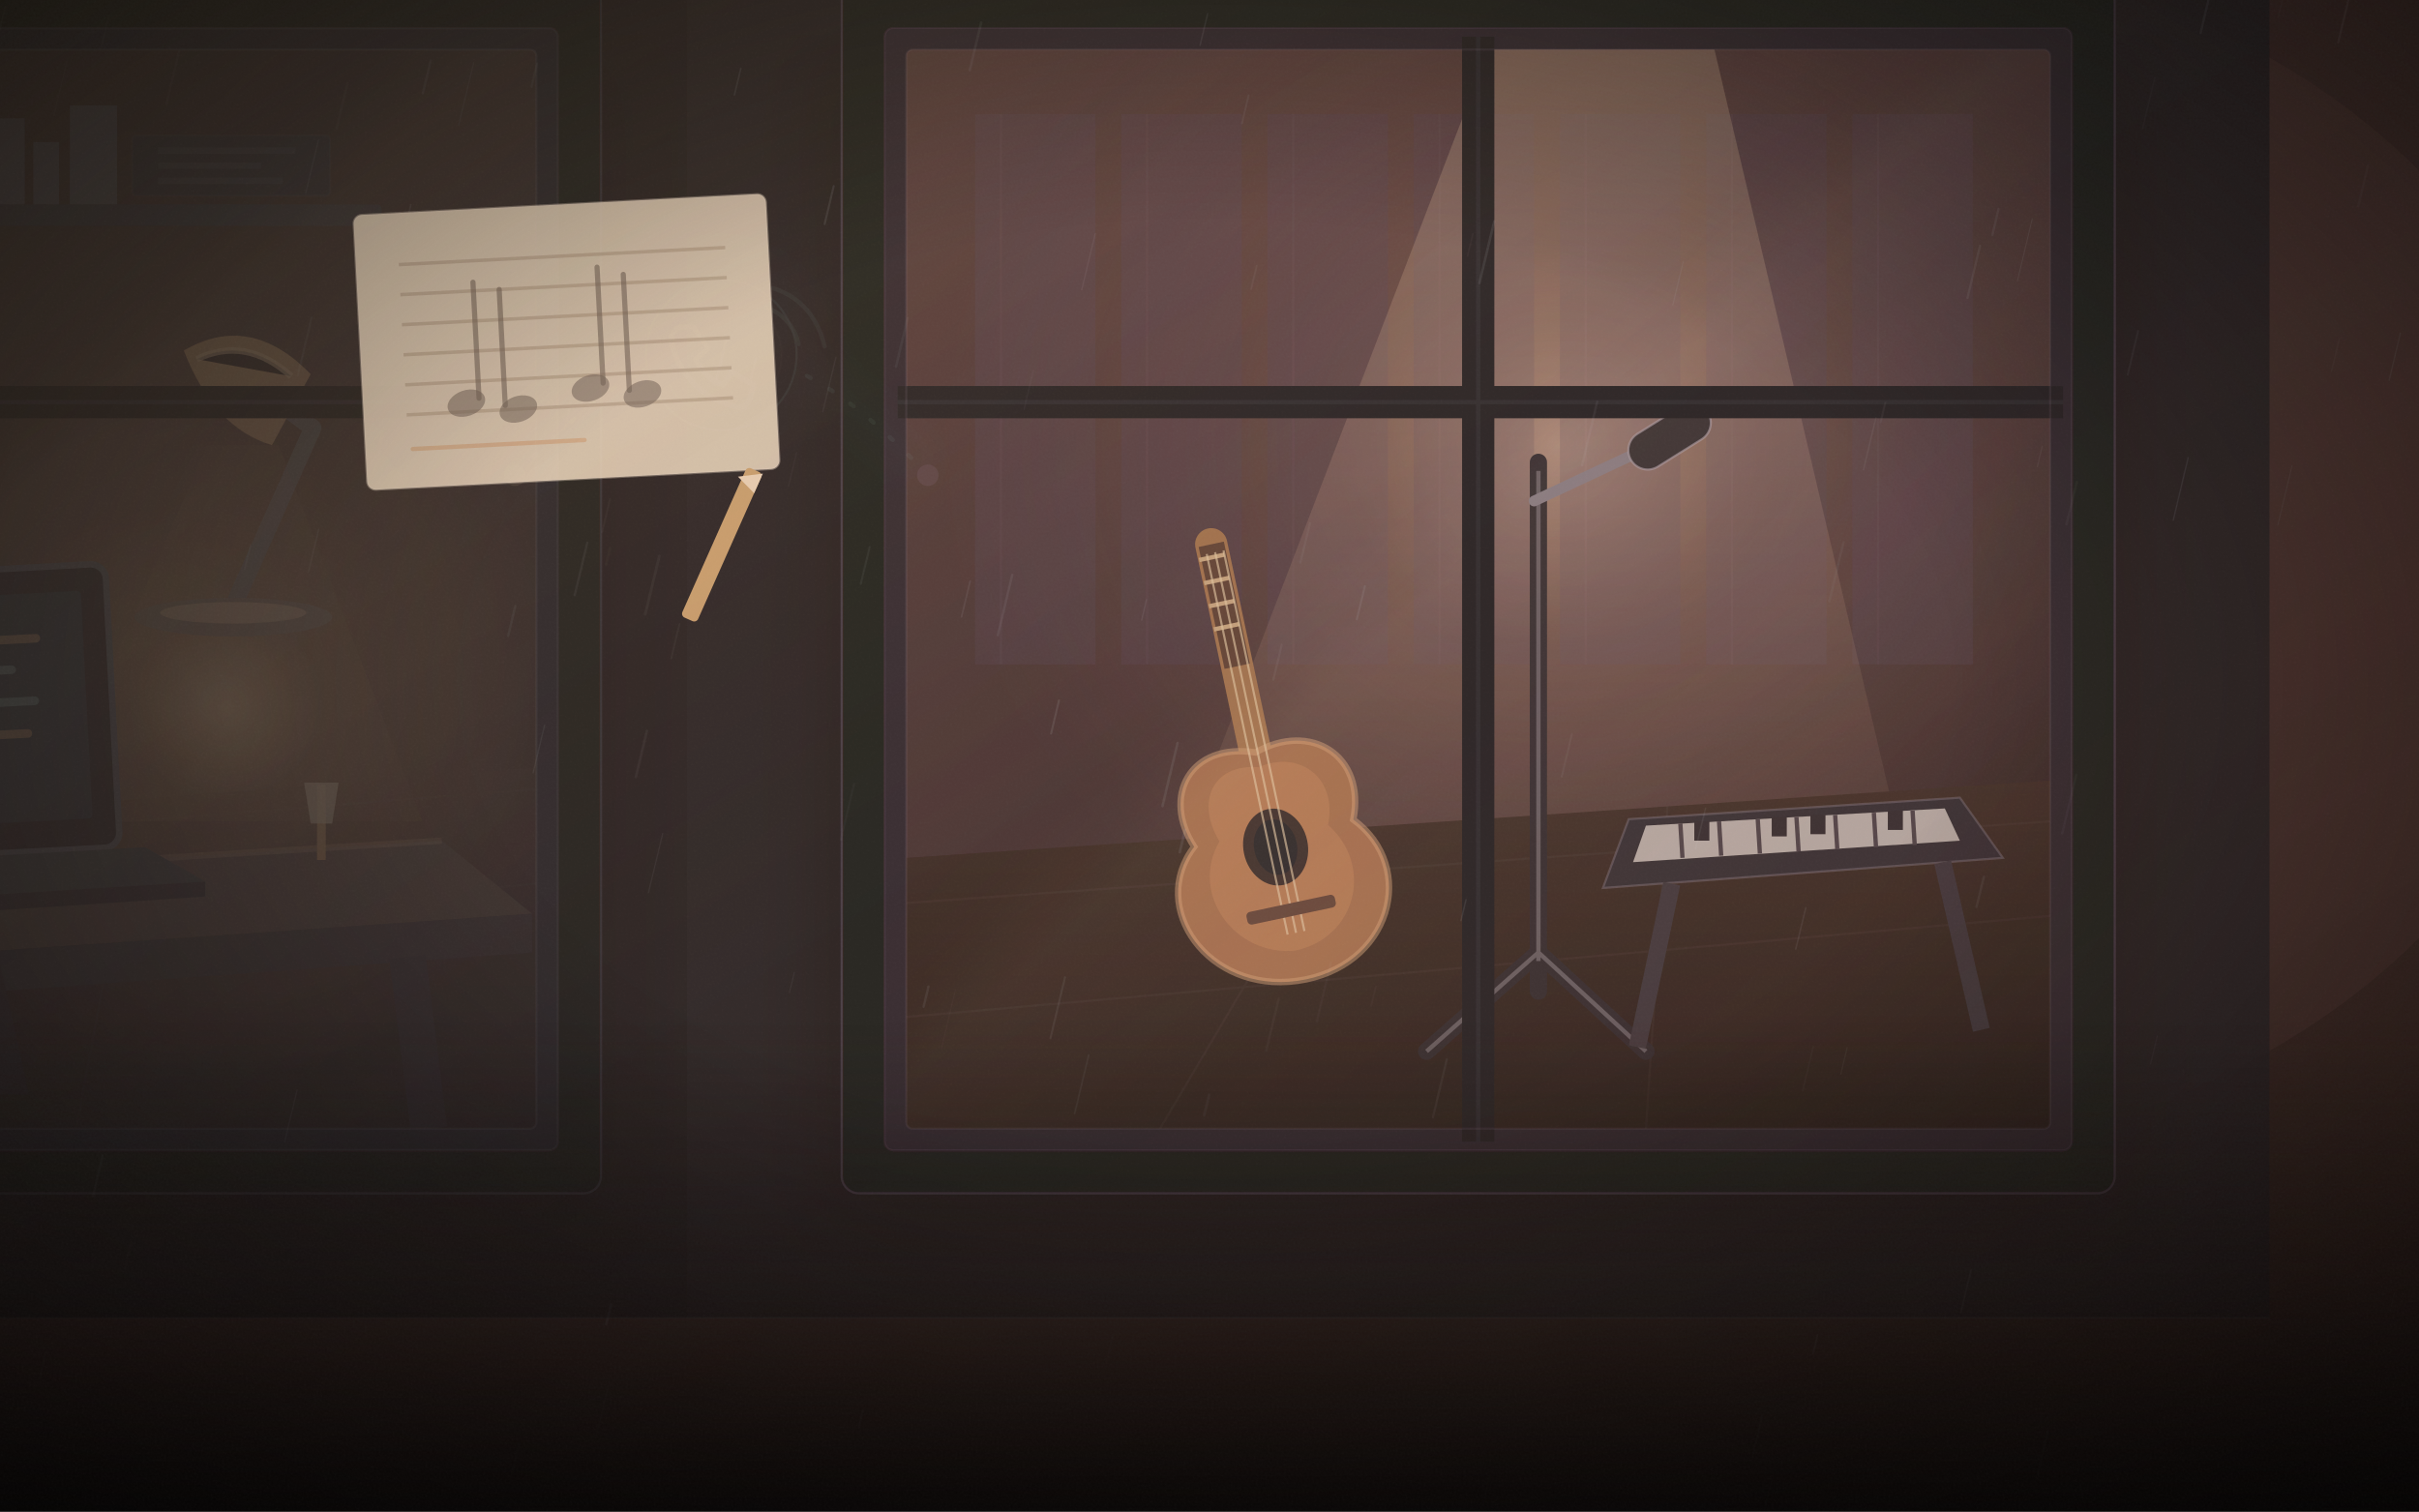
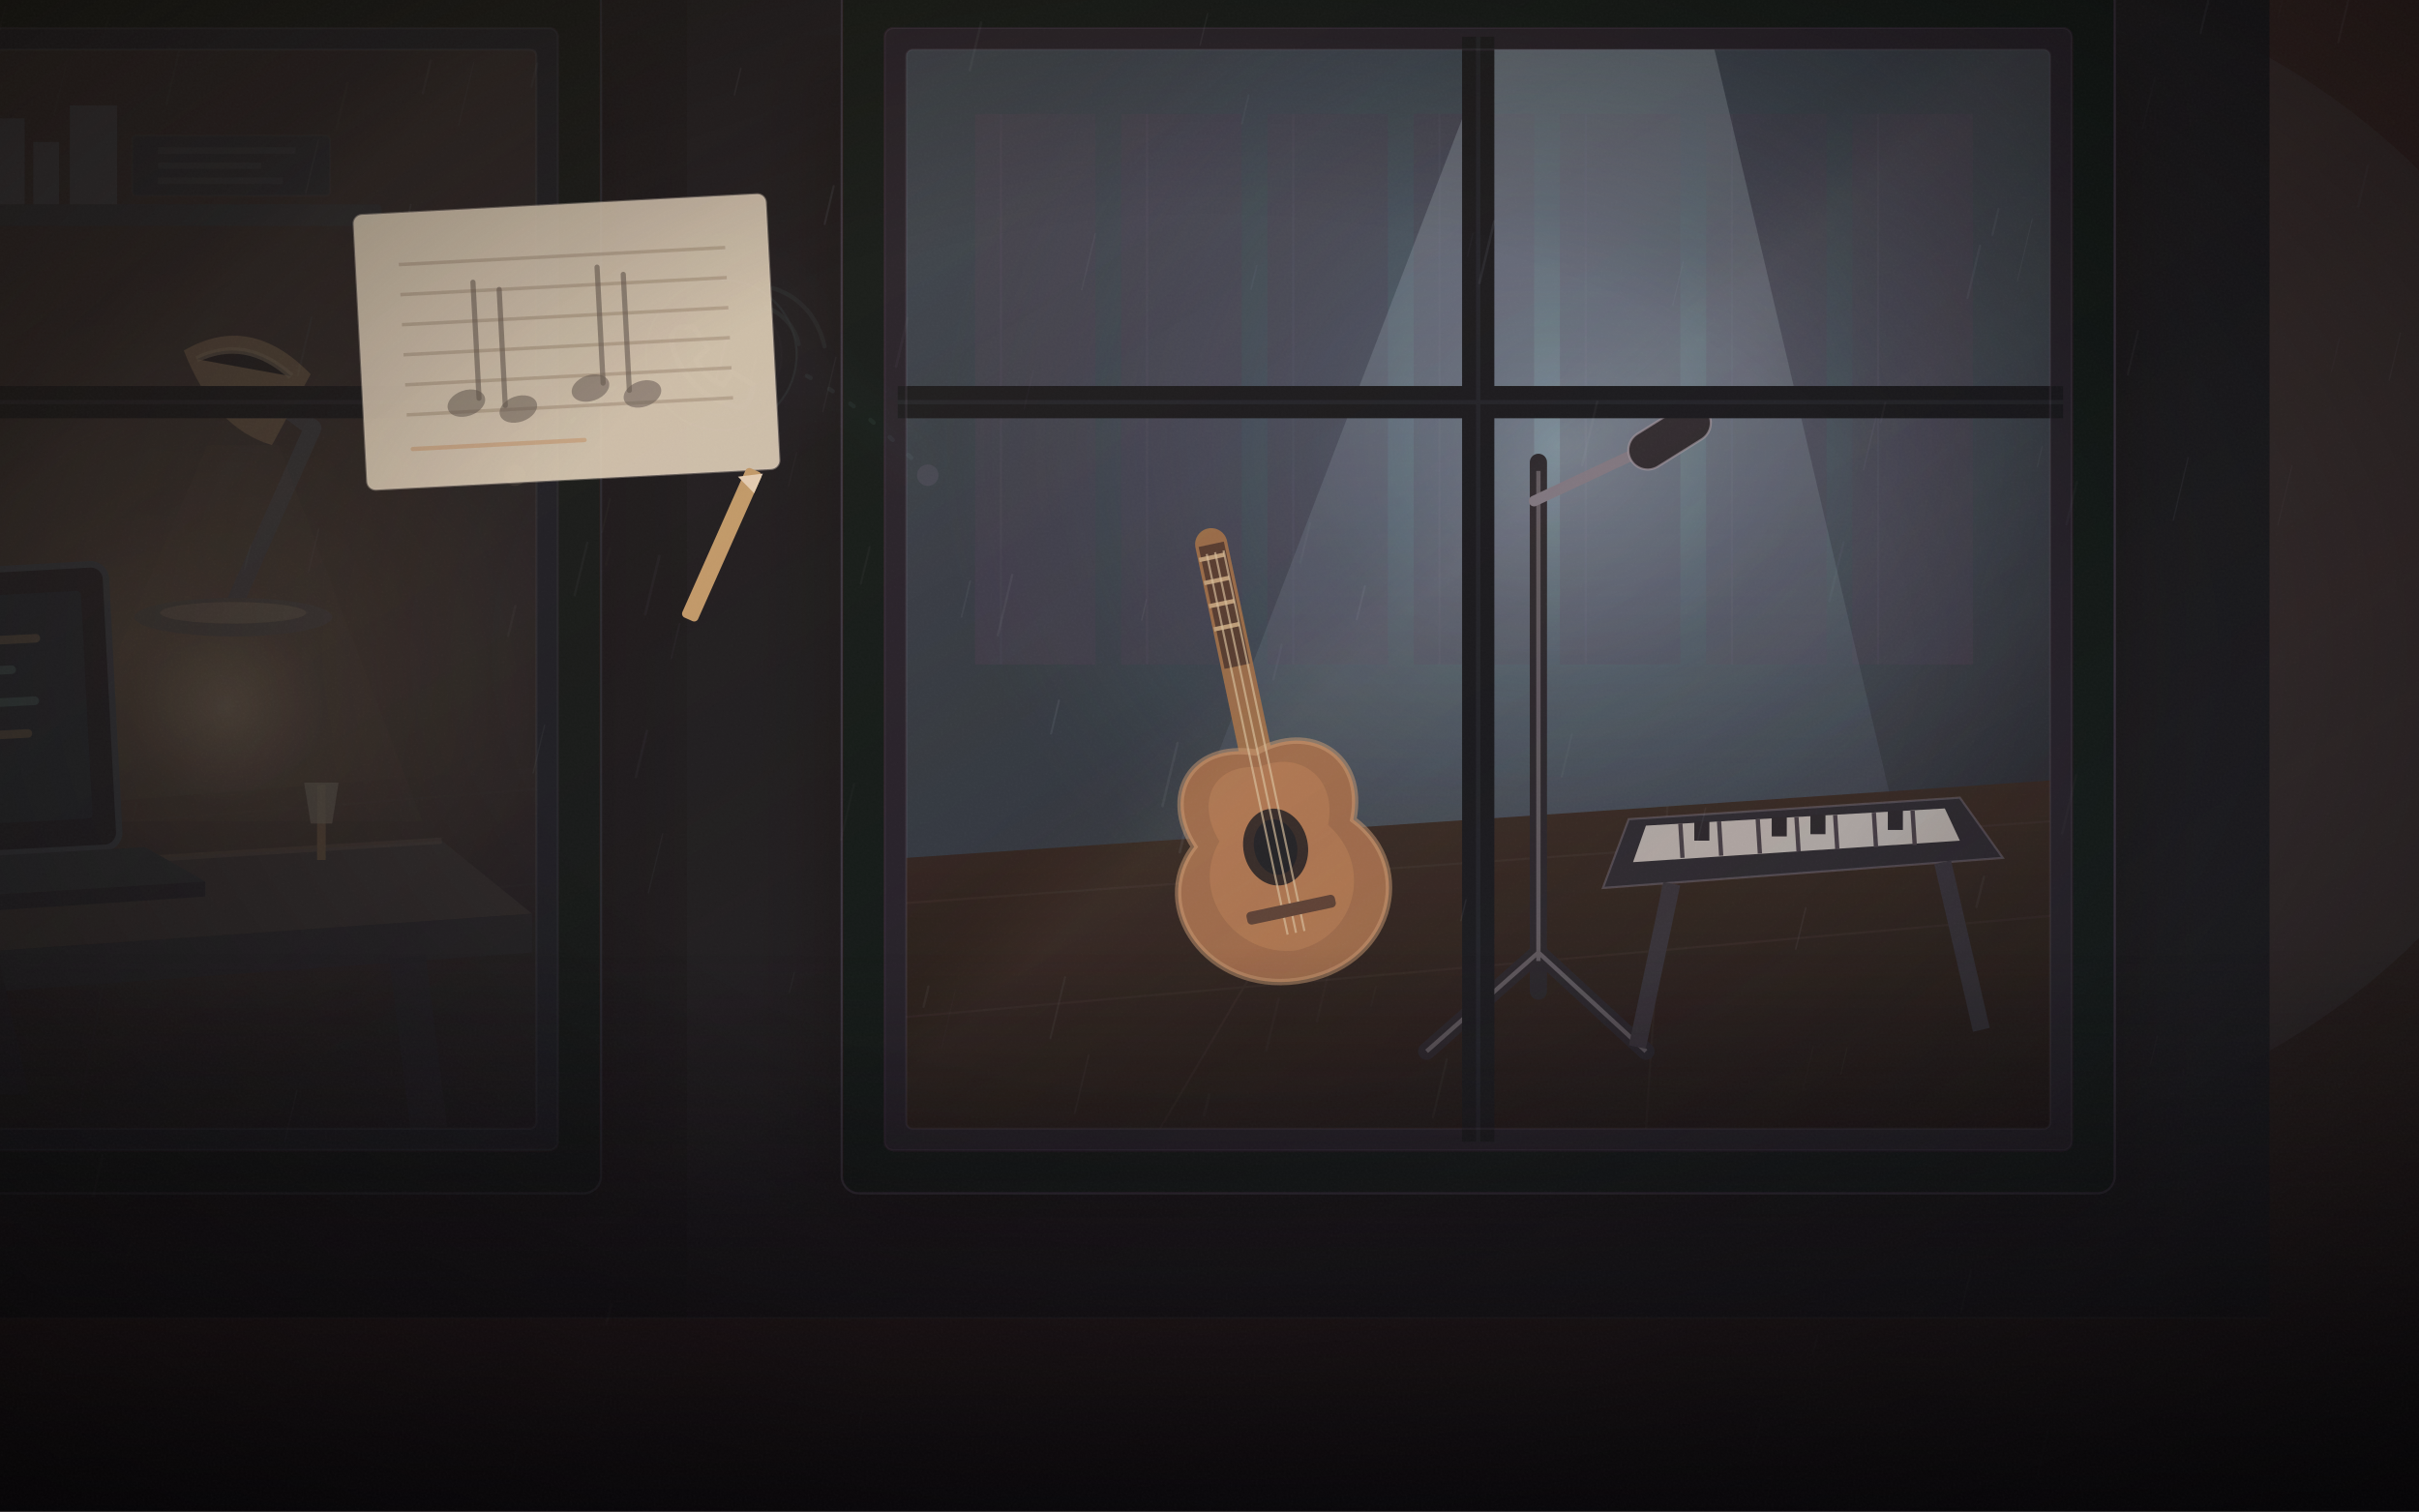
<svg xmlns="http://www.w3.org/2000/svg" viewBox="0 0 1440 900" preserveAspectRatio="xMidYMid slice" role="img" aria-labelledby="title desc">
  <style>
  .rain-drift { animation: rain-drift 11s ease-in-out infinite; }
  .mote { animation-name: mote-rise; animation-duration: 12s; animation-timing-function: ease-in-out; animation-iteration-count: infinite; opacity: 0; }
  .glow-drift { animation: glow-drift 14s ease-in-out infinite; }
  .sway { animation: sway 11s ease-in-out infinite; transform-box: fill-box; transform-origin: 50% 50%; }
  .drift { animation: drift 15s ease-in-out infinite; transform-box: fill-box; transform-origin: 50% 50%; }
  .spin { animation: spin 34s linear infinite; transform-box: fill-box; transform-origin: 50% 100%; }
  .pulse { animation: pulse 2.4s ease-in-out infinite; transform-box: fill-box; transform-origin: 50% 100%; }
  .ring { animation: ring 6.4s ease-out infinite; transform-box: fill-box; transform-origin: 50% 50%; }
  .rise { animation: rise 7s ease-in-out infinite; }
  .flow { animation: flow 7s linear infinite; }
  .blink { animation: blink 1.3s steps(2, start) infinite; }
  .signal-flow { animation: signal-flow 6s linear infinite; }
  @keyframes rain-drift { 0%, 100% { transform: translate(0px, 0px); } 50% { transform: translate(-14px, 24px); } }
  @keyframes mote-rise { 0% { opacity: 0; transform: translate(0px, 0px); } 16% { opacity: .5; } 62% { opacity: .26; } 100% { opacity: 0; transform: translate(-10px, -54px); } }
  @keyframes glow-drift { 0%, 100% { transform: translate(0px, 0px); } 50% { transform: translate(7px, -6px); } }
  @keyframes sway { 0%, 100% { transform: rotate(-1.4deg) translateY(0px); } 50% { transform: rotate(1.4deg) translateY(-4px); } }
  @keyframes drift { 0%, 100% { transform: translate(0px, 0px); } 50% { transform: translate(6px, -8px); } }
  @keyframes spin { to { transform: rotate(360deg); } }
  @keyframes pulse { 0%, 100% { transform: scaleY(.32); } 50% { transform: scaleY(1); } }
-   @keyframes ring { 0% { transform: scale(.5); opacity: .55; } 68% { opacity: .14; } 100% { transform: scale(2.4); opacity: 0; } }
+   @keyframes ring { 0% { transform: scale(.5); opacity: .4; } 68% { opacity: .1; } 100% { transform: scale(2.4); opacity: 0; } }
  @keyframes rise { 0% { opacity: 0; transform: translateY(6px); } 35% { opacity: .55; } 100% { opacity: 0; transform: translateY(-16px); } }
  @keyframes flow { to { stroke-dashoffset: -120; } }
  @keyframes blink { 0%, 49% { opacity: 1; } 50%, 100% { opacity: 0; } }
  @keyframes signal-flow { to { stroke-dashoffset: -96; } }
  @media (prefers-reduced-motion: reduce) { .anim { animation: none !important; } }
</style>
  <defs>
    <linearGradient id="night" x1="0" y1="0" x2="1" y2="1">
      <stop stop-color="#120d0c" />
      <stop offset=".46" stop-color="#2b1c1c" />
      <stop offset="1" stop-color="#160f0e" />
    </linearGradient>
    <linearGradient id="dawn" x1="0" y1="0" x2="0" y2="1">
      <stop stop-color="#e2a276" stop-opacity=".36" />
      <stop offset=".48" stop-color="#8b5e5e" stop-opacity=".15" />
      <stop offset="1" stop-color="#17110f" stop-opacity="0" />
    </linearGradient>
    <linearGradient id="warmWash" x1="0" y1="0" x2="1" y2="1">
-       <stop stop-color="#efb77d" stop-opacity=".2" />
-       <stop offset=".5" stop-color="#dca18c" stop-opacity=".13" />
-       <stop offset="1" stop-color="#c98370" stop-opacity=".18" />
+       <stop stop-color="#dca066" stop-opacity=".11" />
+       <stop offset=".55" stop-color="#887480" stop-opacity=".045" />
+       <stop offset="1" stop-color="#7495af" stop-opacity=".12" />
    </linearGradient>
    <linearGradient id="leftRoom" x1="0" y1="0" x2=".85" y2="1">
      <stop stop-color="#3b2c24" />
      <stop offset=".55" stop-color="#2a211d" />
      <stop offset="1" stop-color="#15100e" />
    </linearGradient>
    <linearGradient id="rightRoom" x1=".2" y1="0" x2=".8" y2="1">
-       <stop stop-color="#3b292c" />
-       <stop offset=".58" stop-color="#2b2025" />
-       <stop offset="1" stop-color="#171114" />
+       <stop stop-color="#273847" />
+       <stop offset=".58" stop-color="#222d38" />
+       <stop offset="1" stop-color="#151821" />
    </linearGradient>
    <linearGradient id="floor" x1="0" y1="0" x2="0" y2="1">
      <stop stop-color="#261c18" />
      <stop offset="1" stop-color="#0e0b0a" />
    </linearGradient>
    <linearGradient id="glass" x1="0" y1="0" x2="1" y2="1">
      <stop stop-color="#d5b497" stop-opacity=".13" />
      <stop offset=".42" stop-color="#62483f" stop-opacity=".05" />
      <stop offset=".48" stop-color="#f4d7b6" stop-opacity=".13" />
      <stop offset="1" stop-color="#211512" stop-opacity=".03" />
    </linearGradient>
    <linearGradient id="spotlight" x1="0" y1="0" x2="0" y2="1">
      <stop stop-color="#ffe0b6" stop-opacity=".27" />
      <stop offset="1" stop-color="#d9a18b" stop-opacity="0" />
    </linearGradient>
+     <linearGradient id="musicSpot" x1="0" y1="0" x2="0" y2="1">
+       <stop stop-color="#c1d7e2" stop-opacity=".3" />
+       <stop offset="1" stop-color="#7697b9" stop-opacity="0" />
+     </linearGradient>
    <linearGradient id="bottomShade" x1="0" y1="0" x2="0" y2="1">
-       <stop stop-color="#100b09" stop-opacity="0" />
-       <stop offset=".56" stop-color="#100b09" stop-opacity=".46" />
-       <stop offset="1" stop-color="#0b0807" stop-opacity=".94" />
+       <stop stop-color="#100b10" stop-opacity="0" />
+       <stop offset=".48" stop-color="#100b10" stop-opacity=".47" />
+       <stop offset="1" stop-color="#0a080d" stop-opacity=".91" />
    </linearGradient>
    <radialGradient id="lampGlow">
      <stop stop-color="#ffe0a8" stop-opacity=".78" />
      <stop offset=".26" stop-color="#f4bd78" stop-opacity=".3" />
      <stop offset="1" stop-color="#e6a053" stop-opacity="0" />
    </radialGradient>
    <radialGradient id="stageGlow">
      <stop stop-color="#ffd8bd" stop-opacity=".48" />
      <stop offset=".35" stop-color="#dda088" stop-opacity=".18" />
      <stop offset="1" stop-color="#aa6e63" stop-opacity="0" />
    </radialGradient>
-     <radialGradient id="vignette" cx=".5" cy=".45" r=".72">
-       <stop offset=".42" stop-color="#000" stop-opacity="0" />
-       <stop offset="1" stop-color="#000" stop-opacity=".66" />
+     <radialGradient id="musicGlow">
+       <stop stop-color="#abd5e9" stop-opacity=".53" />
+       <stop offset=".4" stop-color="#7da7c5" stop-opacity=".24" />
+       <stop offset="1" stop-color="#617c9d" stop-opacity="0" />
+     </radialGradient>
+     <radialGradient id="careerFocus">
+       <stop stop-color="#d5e3df" stop-opacity=".27" />
+       <stop offset=".44" stop-color="#a2c3cb" stop-opacity=".095" />
+       <stop offset="1" stop-color="#8aa4b8" stop-opacity="0" />
+     </radialGradient>
+     <radialGradient id="vignette" cx=".5" cy=".43" r=".73">
+       <stop offset=".39" stop-color="#000" stop-opacity="0" />
+       <stop offset="1" stop-color="#000" stop-opacity=".63" />
    </radialGradient>
    <filter id="blur8" x="-50%" y="-50%" width="200%" height="200%">
      <feGaussianBlur stdDeviation="8" />
    </filter>
    <filter id="blur24" x="-50%" y="-50%" width="200%" height="200%">
      <feGaussianBlur stdDeviation="24" />
    </filter>
    <filter id="shadow" x="-30%" y="-30%" width="160%" height="160%">
      <feDropShadow dx="0" dy="16" stdDeviation="22" flood-color="#000" flood-opacity=".55" />
    </filter>
    <filter id="grain">
      <feTurbulence type="fractalNoise" baseFrequency=".72" numOctaves="3" seed="27" stitchTiles="stitch" />
      <feColorMatrix type="saturate" values="0" />
      <feComponentTransfer>
        <feFuncA type="table" tableValues="0 .075" />
      </feComponentTransfer>
    </filter>
    <clipPath id="leftClip">
      <rect x="102" y="164" width="532" height="502" rx="3" />
    </clipPath>
    <clipPath id="rightClip">
      <rect x="806" y="164" width="532" height="502" rx="3" />
    </clipPath>
  </defs>
  <rect width="1440" height="900" fill="url(#night)" />
-   <ellipse cx="360" cy="340" rx="460" ry="370" fill="#b47b58" opacity=".09" />
-   <ellipse cx="1100" cy="330" rx="440" ry="360" fill="#a86c6c" opacity=".1" />
+   <ellipse cx="360" cy="340" rx="460" ry="370" fill="#b47b58" opacity=".12" />
+   <ellipse cx="1100" cy="330" rx="440" ry="360" fill="#688eac" opacity=".1" />
  <g transform="translate(0 -60) translate(-492.2 -120.4) scale(1.28)">
    <path d="M0 112H1440V754H0Z" fill="#080d15" opacity=".9" />
    <path d="M0 112H1440M0 754H1440" stroke="#6d8296" stroke-opacity=".14" />
    <g filter="url(#shadow)">
      <rect x="72" y="134" width="592" height="562" rx="8" fill="#05090f" stroke="#344250" stroke-opacity=".55" />
      <rect x="92" y="154" width="552" height="522" rx="4" fill="#111923" stroke="#637484" stroke-opacity=".18" />
      <rect x="776" y="134" width="592" height="562" rx="8" fill="#05090f" stroke="#454057" stroke-opacity=".58" />
      <rect x="796" y="154" width="552" height="522" rx="4" fill="#171522" stroke="#756887" stroke-opacity=".18" />
    </g>
    <g opacity="0.4">
      <g clip-path="url(#leftClip)">
        <rect x="102" y="164" width="532" height="502" fill="url(#leftRoom)" />
-         <ellipse cx="444" cy="440" rx="250" ry="240" fill="url(#lampGlow)" opacity=".26" />
+         <ellipse cx="444" cy="440" rx="250" ry="240" fill="url(#lampGlow)" opacity=".38" />
        <path d="M102 540L634 498V666H102Z" fill="url(#floor)" />
        <path d="M102 550L634 508M102 603L634 552M210 666L328 520M420 666L448 514" stroke="#80909a" stroke-opacity=".06" />
        <rect x="126" y="192" width="188" height="266" rx="3" fill="#080e16" stroke="#4b5d6b" stroke-opacity=".5" />
        <rect x="132" y="198" width="176" height="254" fill="#0d1a28" />
        <ellipse cx="202" cy="258" rx="142" ry="124" fill="#345574" opacity=".14" />
        <path d="M120 410V332H151V366H178V294H211V350H242V270H270V324H310V462H120Z" fill="#080f19" />
        <path d="M151 350H158V360H151ZM188 318H195V329H188ZM249 294H256V305H249ZM277 346H284V357H277ZM188 374H195V385H188ZM249 338H256V349H249Z" fill="#d5b878" opacity=".48" />
        <rect x="132" y="198" width="176" height="254" fill="url(#glass)" />
        <path d="M220 198V452M132 326H308" stroke="#334652" stroke-width="8" />
        <path d="M220 198V452M132 326H308" stroke="#8295a1" stroke-opacity=".12" stroke-width="2" />
        <rect x="344" y="236" width="218" height="10" rx="2" fill="#29343e" />
        <path d="M360 202H374V236H360ZM378 196H396V236H378ZM400 207H412V236H400ZM417 190H439V236H417Z" fill="#58606a" />
        <rect x="446" y="204" width="92" height="28" rx="2" fill="#1a252f" stroke="#83919a" stroke-opacity=".15" />
        <path d="M458 211H522M458 218H506M458 225H516" stroke="#8b9ba3" stroke-opacity=".22" stroke-width="3" />
        <g class="anim glow-drift">
          <ellipse cx="490" cy="470" rx="176" ry="172" fill="url(#lampGlow)" />
        </g>
        <path d="M493 423L530 340M530 340L500 318" stroke="#5b5e60" stroke-width="8" stroke-linecap="round" />
        <path d="M470 304Q501 286 529 315L511 348Q484 340 470 304Z" fill="#c59b63" />
        <path d="M476 308Q499 297 520 316" stroke="#ffe0a4" stroke-opacity=".65" stroke-width="3" />
        <ellipse cx="493" cy="428" rx="46" ry="9" fill="#6c6558" />
        <ellipse cx="493" cy="426" rx="34" ry="5" fill="#d3b785" opacity=".55" />
        <path d="M481 348L405 523H581L514 348Z" fill="#f2bd78" opacity=".065" />
        <path d="M138 560L590 532L632 566L110 602Z" fill="#463e35" />
        <path d="M110 602L632 566V584L110 622Z" fill="#24252a" />
        <path d="M154 614L150 666M574 586L584 666" stroke="#1a1d23" stroke-width="17" />
        <path d="M138 560L590 532" stroke="#b49670" stroke-opacity=".35" stroke-width="3" />
        <rect x="247" y="408" width="190" height="132" rx="7" fill="#080d12" stroke="#4c5b64" stroke-width="3" transform="rotate(-3 342 474)" />
        <rect x="259" y="420" width="166" height="106" rx="2" fill="#102633" transform="rotate(-3 342 474)" />
        <g transform="rotate(-3 342 474)" stroke-linecap="round">
          <path d="M276 441H323M334 441H368M276 455H305M315 455H391M290 470H351M362 470H401M290 485H325M335 485H377M276 501H312M325 501H357" stroke="#75b6b6" stroke-opacity=".65" stroke-width="4" />
          <path d="M374 441H403M320 470H344M367 485H397" stroke="#d1aa72" stroke-opacity=".7" stroke-width="4" />
        </g>
        <path d="M222 548L452 535L480 551L206 568Z" fill="#293138" />
        <path d="M206 568L480 551V558L208 576Z" fill="#12181d" />
        <rect x="158" y="526" width="66" height="12" rx="2" fill="#5f5142" transform="rotate(-3 191 532)" />
        <rect x="164" y="511" width="58" height="13" rx="2" fill="#344b56" transform="rotate(-3 193 518)" />
        <path d="M534 506V541" stroke="#b28a55" stroke-width="4" />
        <path d="M526 505H542L539 524H529Z" fill="#d2c2a1" opacity=".75" />
        <path d="M322 582Q350 566 382 578L398 650H306Z" fill="#11171e" opacity=".88" />
      </g>
    </g>
    <g opacity="1.15">
      <g clip-path="url(#rightClip)">
        <rect x="806" y="164" width="532" height="502" fill="url(#rightRoom)" />
        <g class="anim glow-drift">
-           <ellipse cx="1110" cy="348" rx="290" ry="268" fill="url(#stageGlow)" />
+           <ellipse cx="1110" cy="348" rx="290" ry="268" fill="url(#musicGlow)" />
        </g>
        <g opacity=".32">
          <path d="M838 194H894V450H838ZM906 194H962V450H906ZM974 194H1030V450H974ZM1042 194H1098V450H1042ZM1110 194H1166V450H1110ZM1178 194H1234V450H1178ZM1246 194H1302V450H1246Z" fill="#40344f" />
          <path d="M850 194V450M918 194V450M986 194V450M1054 194V450M1122 194V450M1190 194V450M1258 194V450" stroke="#9a82aa" stroke-opacity=".18" />
        </g>
-         <path d="M1080 156H1180L1300 666H884Z" fill="url(#spotlight)" />
+         <path d="M1080 156H1180L1300 666H884Z" fill="url(#musicSpot)" />
        <ellipse cx="1115" cy="626" rx="218" ry="44" fill="#c5a0dc" opacity=".07" filter="url(#blur8)" />
        <path d="M806 540L1338 504V666H806Z" fill="url(#floor)" />
        <path d="M806 561L1338 523M806 614L1338 567M924 666L1008 524M1150 666L1160 516" stroke="#a392b1" stroke-opacity=".055" />
        <path d="M1100 356V602M1100 584L1048 630M1100 584L1150 630" stroke="#151720" stroke-width="8" stroke-linecap="round" />
        <path d="M1100 360V588M1100 584L1048 630M1100 584L1150 630" stroke="#85828d" stroke-opacity=".55" stroke-width="2" />
        <path d="M1098 374L1162 344" stroke="#777482" stroke-width="5" stroke-linecap="round" />
        <rect x="1152" y="323" width="18" height="42" rx="9" fill="#171922" stroke="#a29baa" stroke-opacity=".65" transform="rotate(58 1161 344)" />
        <g transform="translate(900 378) scale(1) rotate(-12 70 130)">
          <path d="M72 14V144" stroke="#9a6c45" stroke-width="15" stroke-linecap="round" />
          <path d="M66 14H78V72H66Z" fill="#4d3429" />
          <path d="M65 20H77M65 31H77M65 42H77M65 53H77" stroke="#c5a67e" stroke-width="2" />
          <path d="M72 113C43 102 25 124 35 150C8 173 27 218 69 221C113 224 135 181 110 153C122 125 100 104 72 113Z" fill="#9c6744" stroke="#d4a276" stroke-opacity=".5" stroke-width="3" />
          <path d="M72 120C51 114 40 130 47 150C28 171 43 204 71 207C100 207 115 176 98 153C107 132 92 116 72 120Z" fill="#b87b50" opacity=".65" />
          <ellipse cx="72" cy="158" rx="15" ry="18" fill="#211b1b" />
          <ellipse cx="72" cy="158" rx="10" ry="13" fill="#0b1119" />
          <path d="M69 18V199M73 18V199M77 18V199" stroke="#e3d0aa" stroke-opacity=".65" />
          <rect x="52" y="185" width="42" height="6" rx="2" fill="#50362b" />
        </g>
        <g transform="translate(1142 500)">
          <path d="M0 22L154 12L174 40L-12 54Z" fill="#191b25" stroke="#6d6879" stroke-opacity=".5" />
          <path d="M8 25L147 17L154 32L2 42Z" fill="#d3d0ca" opacity=".82" />
          <path d="M24 24L25 40M42 23L43 39M60 22L61 38M78 21L79 37M96 20L97 36M114 19L115 35M132 18L133 34" stroke="#36333e" stroke-width="2" />
          <path d="M34 23L34 32M70 21L70 30M88 20L88 29M124 18L124 27" stroke="#171820" stroke-width="7" />
          <path d="M20 52L4 128M146 42L164 120" stroke="#252630" stroke-width="8" />
        </g>
        <rect x="806" y="164" width="532" height="502" fill="url(#glass)" opacity=".42" />
      </g>
    </g>
    <rect x="102" y="164" width="532" height="502" fill="url(#glass)" opacity=".32" />
    <path d="M368 158V672M98 328H640M1072 158V672M802 328H1344" stroke="#080d14" stroke-width="15" />
    <path d="M368 158V672M98 328H640M1072 158V672M802 328H1344" stroke="#607080" stroke-opacity=".12" stroke-width="2" />
    <rect x="102" y="164" width="532" height="502" rx="3" fill="none" stroke="#9aabba" stroke-opacity=".12" />
    <rect x="806" y="164" width="532" height="502" rx="3" fill="none" stroke="#aa9bb8" stroke-opacity=".12" />
  </g>
-   <g class="anim rain-drift" stroke="#c5d8e5" stroke-linecap="round" opacity="0.14">
+   <g class="anim rain-drift" stroke="#c5d8e5" stroke-linecap="round" opacity="0.101">
    <line x1="-29.7" y1="505.6" x2="-34.8" y2="526.9" stroke-width="1.0" opacity="0.45" />
    <line x1="1392.6" y1="201.8" x2="1387.9" y2="221.0" stroke-width="0.9" opacity="0.35" />
    <line x1="523.1" y1="-63.8" x2="517.8" y2="-41.6" stroke-width="1.5" opacity="0.49" />
    <line x1="441.0" y1="40.7" x2="437.2" y2="56.5" stroke-width="1.0" opacity="0.72" />
    <line x1="394.5" y1="496.3" x2="386.0" y2="531.6" stroke-width="0.7" opacity="0.75" />
    <line x1="324.2" y1="431.7" x2="317.4" y2="460.1" stroke-width="0.8" opacity="0.81" />
    <line x1="872.7" y1="535.7" x2="869.7" y2="548.1" stroke-width="0.9" opacity="0.77" />
    <line x1="1315.2" y1="-2.3" x2="1310.0" y2="19.6" stroke-width="1.4" opacity="0.76" />
    <line x1="1015.3" y1="481.2" x2="1009.4" y2="505.5" stroke-width="0.9" opacity="0.58" />
    <line x1="1471.5" y1="-31.5" x2="1463.2" y2="3.3" stroke-width="1.0" opacity="0.71" />
    <line x1="1054.8" y1="880.7" x2="1049.5" y2="902.4" stroke-width="1.0" opacity="0.66" />
    <line x1="743.3" y1="56.8" x2="739.3" y2="73.5" stroke-width="1.1" opacity="0.61" />
    <line x1="634.0" y1="581.9" x2="625.3" y2="618.2" stroke-width="1.2" opacity="0.62" />
    <line x1="496.3" y1="110.8" x2="490.9" y2="133.4" stroke-width="1.2" opacity="0.84" />
    <line x1="779.8" y1="311.6" x2="774.1" y2="335.1" stroke-width="1.3" opacity="0.40" />
    <line x1="812.5" y1="349.0" x2="807.7" y2="368.8" stroke-width="1.2" opacity="0.72" />
    <line x1="517.7" y1="325.7" x2="512.4" y2="347.7" stroke-width="1.2" opacity="0.49" />
    <line x1="1526.4" y1="858.3" x2="1520.0" y2="884.7" stroke-width="1.6" opacity="0.84" />
    <line x1="432.2" y1="202.3" x2="426.6" y2="225.7" stroke-width="1.5" opacity="0.82" />
    <line x1="1282.7" y1="46.3" x2="1275.5" y2="76.5" stroke-width="0.9" opacity="0.34" />
    <line x1="761.2" y1="594.5" x2="753.8" y2="625.6" stroke-width="1.4" opacity="0.30" />
    <line x1="648.1" y1="628.2" x2="639.7" y2="663.1" stroke-width="1.0" opacity="0.50" />
    <line x1="1209.8" y1="130.2" x2="1200.9" y2="167.5" stroke-width="0.6" opacity="0.77" />
    <line x1="1116.7" y1="248.8" x2="1109.3" y2="279.7" stroke-width="0.9" opacity="0.54" />
    <line x1="682.5" y1="357.0" x2="679.6" y2="369.3" stroke-width="0.8" opacity="0.67" />
    <line x1="227.6" y1="259.1" x2="222.0" y2="282.5" stroke-width="1.5" opacity="0.57" />
    <line x1="1450.0" y1="564.0" x2="1447.2" y2="575.7" stroke-width="1.0" opacity="0.47" />
    <line x1="701.0" y1="442.4" x2="692.0" y2="480.0" stroke-width="1.5" opacity="0.74" />
    <line x1="1425.4" y1="769.7" x2="1422.9" y2="780.2" stroke-width="0.6" opacity="0.56" />
    <line x1="27.3" y1="805.5" x2="23.2" y2="822.5" stroke-width="1.4" opacity="0.32" />
    <line x1="795.0" y1="935.5" x2="789.9" y2="956.8" stroke-width="1.0" opacity="0.60" />
    <line x1="1514.8" y1="364.9" x2="1508.5" y2="391.3" stroke-width="1.4" opacity="0.64" />
    <line x1="1049.1" y1="842.8" x2="1043.3" y2="867.1" stroke-width="1.1" opacity="0.70" />
    <line x1="508.5" y1="466.7" x2="500.5" y2="500.0" stroke-width="1.2" opacity="0.25" />
    <line x1="815.7" y1="895.5" x2="810.0" y2="919.2" stroke-width="1.0" opacity="0.80" />
    <line x1="1318.1" y1="809.2" x2="1311.3" y2="837.3" stroke-width="0.7" opacity="0.39" />
    <line x1="652.0" y1="139.1" x2="643.9" y2="172.6" stroke-width="0.8" opacity="0.59" />
    <line x1="1236.3" y1="286.9" x2="1230.2" y2="312.1" stroke-width="1.4" opacity="0.36" />
    <line x1="1099.6" y1="623.7" x2="1095.8" y2="639.6" stroke-width="0.7" opacity="0.47" />
    <line x1="719.8" y1="651.9" x2="716.8" y2="664.2" stroke-width="1.5" opacity="0.37" />
    <line x1="909.9" y1="946.3" x2="903.1" y2="974.6" stroke-width="1.4" opacity="0.84" />
    <line x1="1236.0" y1="461.3" x2="1227.6" y2="496.2" stroke-width="1.4" opacity="0.32" />
    <line x1="861.3" y1="630.7" x2="853.0" y2="665.3" stroke-width="1.3" opacity="0.51" />
    <line x1="472.9" y1="579.0" x2="469.9" y2="591.1" stroke-width="0.6" opacity="0.54" />
    <line x1="1409.6" y1="98.6" x2="1403.8" y2="122.9" stroke-width="1.4" opacity="0.37" />
    <line x1="284.3" y1="-60.5" x2="279.1" y2="-38.8" stroke-width="1.0" opacity="0.69" />
    <line x1="561.0" y1="-57.1" x2="554.0" y2="-27.8" stroke-width="1.4" opacity="0.30" />
    <line x1="1081.9" y1="794.9" x2="1079.3" y2="806.1" stroke-width="1.1" opacity="0.78" />
    <line x1="1219.0" y1="852.4" x2="1212.4" y2="879.9" stroke-width="1.4" opacity="0.76" />
    <line x1="1079.2" y1="964.2" x2="1075.8" y2="978.4" stroke-width="0.6" opacity="0.62" />
    <line x1="-4.9" y1="-64.4" x2="-13.3" y2="-29.7" stroke-width="1.2" opacity="0.60" />
    <line x1="404.5" y1="371.5" x2="399.6" y2="392.0" stroke-width="1.1" opacity="0.58" />
    <line x1="189.7" y1="315.1" x2="183.6" y2="340.6" stroke-width="0.8" opacity="0.61" />
    <line x1="1527.6" y1="745.9" x2="1520.0" y2="777.4" stroke-width="0.8" opacity="0.52" />
    <line x1="1075.0" y1="540.4" x2="1069.0" y2="565.1" stroke-width="0.9" opacity="0.65" />
    <line x1="1013.6" y1="963.4" x2="1010.1" y2="978.0" stroke-width="1.0" opacity="0.60" />
    <line x1="339.9" y1="240.0" x2="336.3" y2="255.0" stroke-width="1.1" opacity="0.58" />
    <line x1="176.9" y1="649.0" x2="169.4" y2="680.0" stroke-width="0.8" opacity="0.70" />
    <line x1="540.3" y1="189.4" x2="533.4" y2="218.3" stroke-width="1.5" opacity="0.40" />
    <line x1="1131.0" y1="908.0" x2="1127.6" y2="921.9" stroke-width="1.4" opacity="0.50" />
    <line x1="1215.7" y1="265.7" x2="1212.8" y2="277.9" stroke-width="0.7" opacity="0.54" />
    <line x1="206.9" y1="49.5" x2="200.4" y2="76.5" stroke-width="1.5" opacity="0.31" />
    <line x1="889.5" y1="131.8" x2="880.7" y2="168.5" stroke-width="1.5" opacity="0.79" />
    <line x1="1499.9" y1="841.2" x2="1495.1" y2="861.4" stroke-width="0.7" opacity="0.35" />
    <line x1="1464.8" y1="-52.7" x2="1455.9" y2="-16.0" stroke-width="1.1" opacity="0.63" />
    <line x1="392.5" y1="331.1" x2="384.1" y2="365.8" stroke-width="1.6" opacity="0.61" />
    <line x1="1512.5" y1="985.8" x2="1505.9" y2="1012.9" stroke-width="0.7" opacity="0.75" />
    <line x1="705.5" y1="494.2" x2="702.3" y2="507.4" stroke-width="1.6" opacity="0.76" />
    <line x1="185.5" y1="189.1" x2="177.3" y2="223.6" stroke-width="1.3" opacity="0.50" />
    <line x1="763.0" y1="383.9" x2="758.0" y2="404.7" stroke-width="1.3" opacity="0.48" />
    <line x1="1472.2" y1="835.1" x2="1464.1" y2="868.9" stroke-width="1.0" opacity="0.61" />
    <line x1="64.6" y1="10.1" x2="60.3" y2="28.0" stroke-width="1.2" opacity="0.28" />
    <line x1="577.5" y1="346.0" x2="572.4" y2="367.3" stroke-width="1.0" opacity="0.68" />
    <line x1="1189.7" y1="124.4" x2="1186.1" y2="139.8" stroke-width="1.3" opacity="0.71" />
    <line x1="1122.3" y1="239.7" x2="1119.5" y2="251.4" stroke-width="1.2" opacity="0.42" />
    <line x1="106.7" y1="30.2" x2="99.0" y2="62.3" stroke-width="1.3" opacity="0.39" />
    <line x1="1173.4" y1="756.0" x2="1167.3" y2="781.3" stroke-width="1.0" opacity="0.60" />
    <line x1="149.2" y1="324.4" x2="145.7" y2="338.8" stroke-width="1.0" opacity="0.45" />
    <line x1="189.6" y1="83.2" x2="182.0" y2="115.1" stroke-width="0.8" opacity="0.71" />
    <line x1="1528.3" y1="779.3" x2="1521.3" y2="808.6" stroke-width="1.1" opacity="0.74" />
    <line x1="618.6" y1="909.3" x2="610.9" y2="941.5" stroke-width="0.8" opacity="0.55" />
    <line x1="855.8" y1="-57.4" x2="853.1" y2="-46.3" stroke-width="1.1" opacity="0.44" />
    <line x1="363.7" y1="776.7" x2="360.9" y2="788.6" stroke-width="1.5" opacity="0.82" />
    <line x1="738.3" y1="889.7" x2="733.7" y2="908.9" stroke-width="1.1" opacity="0.21" />
    <line x1="541.4" y1="882.8" x2="536.7" y2="902.4" stroke-width="0.6" opacity="0.24" />
    <line x1="61.1" y1="688.1" x2="55.3" y2="712.3" stroke-width="1.4" opacity="0.59" />
    <line x1="580.6" y1="927.1" x2="574.5" y2="952.5" stroke-width="1.2" opacity="0.62" />
    <line x1="39.8" y1="36.6" x2="32.1" y2="68.8" stroke-width="0.8" opacity="0.34" />
    <line x1="838.4" y1="938.0" x2="833.7" y2="957.6" stroke-width="1.1" opacity="0.82" />
    <line x1="450.0" y1="213.1" x2="447.0" y2="225.4" stroke-width="1.1" opacity="0.58" />
    <line x1="602.6" y1="342.2" x2="594.0" y2="378.2" stroke-width="1.4" opacity="0.61" />
    <line x1="950.8" y1="239.2" x2="941.8" y2="277.0" stroke-width="1.4" opacity="0.50" />
    <line x1="1455.6" y1="173.2" x2="1449.1" y2="200.1" stroke-width="1.1" opacity="0.69" />
    <line x1="282.0" y1="37.2" x2="273.1" y2="74.3" stroke-width="0.7" opacity="0.63" />
    <line x1="78.0" y1="739.8" x2="74.5" y2="754.4" stroke-width="1.4" opacity="0.32" />
    <line x1="1002.0" y1="155.9" x2="995.8" y2="181.6" stroke-width="0.7" opacity="0.58" />
    <line x1="497.6" y1="212.8" x2="489.8" y2="245.2" stroke-width="0.8" opacity="0.42" />
    <line x1="1178.7" y1="146.3" x2="1171.2" y2="177.4" stroke-width="1.3" opacity="0.70" />
    <line x1="748.1" y1="158.2" x2="744.8" y2="172.1" stroke-width="1.0" opacity="0.48" />
    <line x1="1501.8" y1="153.5" x2="1492.8" y2="191.1" stroke-width="0.8" opacity="0.60" />
    <line x1="981.6" y1="-58.1" x2="978.8" y2="-46.1" stroke-width="0.9" opacity="0.61" />
    <line x1="718.9" y1="8.1" x2="714.4" y2="26.9" stroke-width="0.9" opacity="0.77" />
    <line x1="552.7" y1="587.4" x2="549.8" y2="599.5" stroke-width="1.4" opacity="0.64" />
    <line x1="725.8" y1="-62.2" x2="720.1" y2="-38.5" stroke-width="1.0" opacity="0.49" />
    <line x1="1411.6" y1="-70.9" x2="1403.5" y2="-37.3" stroke-width="1.4" opacity="0.82" />
    <line x1="568.8" y1="589.3" x2="560.5" y2="624.1" stroke-width="0.6" opacity="0.24" />
    <line x1="819.0" y1="587.4" x2="816.2" y2="599.0" stroke-width="1.0" opacity="0.23" />
    <line x1="1348.8" y1="881.0" x2="1344.1" y2="900.6" stroke-width="0.8" opacity="0.41" />
    <line x1="1495.8" y1="817.2" x2="1488.6" y2="847.4" stroke-width="1.6" opacity="0.49" />
    <line x1="1272.8" y1="197.0" x2="1266.6" y2="223.1" stroke-width="1.1" opacity="0.51" />
    <line x1="887.5" y1="875.9" x2="881.7" y2="900.0" stroke-width="0.9" opacity="0.43" />
    <line x1="1181.0" y1="522.0" x2="1176.6" y2="540.0" stroke-width="1.4" opacity="0.52" />
    <line x1="349.6" y1="323.2" x2="342.1" y2="354.4" stroke-width="1.4" opacity="0.74" />
    <line x1="1284.2" y1="616.9" x2="1280.2" y2="633.6" stroke-width="0.7" opacity="0.41" />
    <line x1="876.8" y1="139.2" x2="873.6" y2="152.5" stroke-width="0.9" opacity="0.32" />
    <line x1="615.2" y1="220.4" x2="609.6" y2="243.7" stroke-width="0.9" opacity="0.26" />
    <line x1="258.9" y1="932.3" x2="253.3" y2="955.8" stroke-width="0.6" opacity="0.21" />
    <line x1="935.7" y1="437.2" x2="929.7" y2="462.4" stroke-width="1.2" opacity="0.44" />
    <line x1="1097.4" y1="322.9" x2="1089.0" y2="358.0" stroke-width="1.4" opacity="0.39" />
    <line x1="792.3" y1="573.1" x2="783.9" y2="608.1" stroke-width="1.3" opacity="0.24" />
    <line x1="319.8" y1="37.8" x2="316.4" y2="51.7" stroke-width="1.3" opacity="0.63" />
    <line x1="3.1" y1="4.0" x2="-5.8" y2="40.7" stroke-width="1.1" opacity="0.46" />
    <line x1="1361.0" y1="-9.6" x2="1356.2" y2="10.4" stroke-width="0.7" opacity="0.34" />
    <line x1="306.8" y1="360.8" x2="302.5" y2="378.6" stroke-width="1.4" opacity="0.64" />
    <line x1="363.2" y1="326.3" x2="360.8" y2="336.3" stroke-width="1.5" opacity="0.29" />
    <line x1="1302.6" y1="272.5" x2="1293.7" y2="309.8" stroke-width="0.8" opacity="0.78" />
    <line x1="385.1" y1="435.2" x2="378.5" y2="462.7" stroke-width="1.5" opacity="0.63" />
    <line x1="136.2" y1="951.5" x2="131.0" y2="973.3" stroke-width="1.0" opacity="0.20" />
    <line x1="1428.9" y1="198.5" x2="1422.2" y2="226.4" stroke-width="0.8" opacity="0.62" />
    <line x1="-5.1" y1="581.2" x2="-10.6" y2="604.2" stroke-width="0.9" opacity="0.54" />
    <line x1="244.6" y1="121.9" x2="241.4" y2="134.9" stroke-width="0.9" opacity="0.83" />
    <line x1="916.2" y1="-82.6" x2="909.7" y2="-55.6" stroke-width="0.8" opacity="0.29" />
    <line x1="1462.2" y1="139.1" x2="1453.7" y2="174.4" stroke-width="1.5" opacity="0.60" />
    <line x1="256.4" y1="36.1" x2="251.7" y2="55.6" stroke-width="1.4" opacity="0.72" />
    <line x1="1327.5" y1="973.5" x2="1323.3" y2="990.9" stroke-width="1.4" opacity="0.54" />
    <line x1="1079.4" y1="623.2" x2="1073.1" y2="649.6" stroke-width="0.9" opacity="0.26" />
    <line x1="1412.8" y1="977.7" x2="1409.7" y2="990.5" stroke-width="1.2" opacity="0.63" />
    <line x1="662.5" y1="794.9" x2="658.5" y2="811.8" stroke-width="1.1" opacity="0.21" />
    <line x1="363.2" y1="297.0" x2="358.4" y2="316.9" stroke-width="1.1" opacity="0.45" />
    <line x1="513.7" y1="840.0" x2="511.2" y2="850.2" stroke-width="1.2" opacity="0.73" />
    <line x1="734.3" y1="-52.1" x2="729.4" y2="-31.8" stroke-width="1.0" opacity="0.78" />
    <line x1="1398.1" y1="-0.5" x2="1391.9" y2="25.2" stroke-width="1.3" opacity="0.76" />
    <line x1="584.1" y1="13.4" x2="577.3" y2="41.8" stroke-width="1.5" opacity="0.60" />
    <line x1="1364.4" y1="277.4" x2="1356.0" y2="312.5" stroke-width="0.7" opacity="0.52" />
    <line x1="362.8" y1="822.4" x2="354.6" y2="856.3" stroke-width="0.7" opacity="0.56" />
    <line x1="1247.5" y1="-86.2" x2="1244.1" y2="-72.1" stroke-width="1.6" opacity="0.32" />
    <line x1="630.4" y1="417.0" x2="625.7" y2="436.8" stroke-width="1.2" opacity="0.84" />
    <line x1="474.2" y1="269.5" x2="469.4" y2="289.5" stroke-width="0.8" opacity="0.29" />
    <line x1="190.1" y1="824.6" x2="185.0" y2="845.8" stroke-width="0.8" opacity="0.36" />
    <line x1="309.0" y1="859.8" x2="304.6" y2="877.9" stroke-width="1.4" opacity="0.58" />
  </g>
-   <g fill="#efd6ad" opacity=".55">
+   <g fill="#efd6ad" opacity=".37">
    <circle class="anim mote" cx="130.6" cy="160.2" r="0.9" style="animation-duration:19.8s;animation-delay:-9.9s" />
    <circle class="anim mote" cx="550.7" cy="524.0" r="1.4" style="animation-duration:14.9s;animation-delay:-0.2s" />
    <circle class="anim mote" cx="594.5" cy="444.3" r="1.9" style="animation-duration:12.0s;animation-delay:-3.1s" />
    <circle class="anim mote" cx="497.8" cy="554.2" r="1.5" style="animation-duration:14.5s;animation-delay:-1.1s" />
    <circle class="anim mote" cx="680.6" cy="534.0" r="2.3" style="animation-duration:17.8s;animation-delay:-11.0s" />
    <circle class="anim mote" cx="298.3" cy="412.2" r="2.2" style="animation-duration:14.4s;animation-delay:-11.1s" />
    <circle class="anim mote" cx="754.9" cy="362.5" r="0.7" style="animation-duration:19.1s;animation-delay:-17.2s" />
    <circle class="anim mote" cx="156.3" cy="404.1" r="0.9" style="animation-duration:15.1s;animation-delay:-4.3s" />
    <circle class="anim mote" cx="211.9" cy="552.3" r="0.8" style="animation-duration:19.6s;animation-delay:-14.6s" />
    <circle class="anim mote" cx="641.9" cy="377.8" r="2.3" style="animation-duration:16.7s;animation-delay:-10.4s" />
    <circle class="anim mote" cx="1022.3" cy="210.9" r="1.6" style="animation-duration:17.9s;animation-delay:-16.4s" />
    <circle class="anim mote" cx="315.2" cy="441.4" r="2.0" style="animation-duration:15.2s;animation-delay:-10.6s" />
    <circle class="anim mote" cx="346.9" cy="483.6" r="1.5" style="animation-duration:15.1s;animation-delay:-2.8s" />
    <circle class="anim mote" cx="286.4" cy="251.0" r="1.6" style="animation-duration:18.3s;animation-delay:-9.1s" />
    <circle class="anim mote" cx="770.9" cy="336.0" r="2.2" style="animation-duration:17.7s;animation-delay:-5.6s" />
    <circle class="anim mote" cx="520.8" cy="321.9" r="0.8" style="animation-duration:15.1s;animation-delay:-14.8s" />
    <circle class="anim mote" cx="716.3" cy="428.3" r="2.3" style="animation-duration:20.0s;animation-delay:-19.3s" />
    <circle class="anim mote" cx="604.5" cy="541.2" r="1.1" style="animation-duration:19.7s;animation-delay:-4.0s" />
    <circle class="anim mote" cx="395.4" cy="444.8" r="1.4" style="animation-duration:13.8s;animation-delay:-0.8s" />
    <circle class="anim mote" cx="843.8" cy="208.9" r="1.3" style="animation-duration:14.9s;animation-delay:-5.1s" />
    <circle class="anim mote" cx="1045.1" cy="383.5" r="1.6" style="animation-duration:18.9s;animation-delay:-7.1s" />
    <circle class="anim mote" cx="1157.7" cy="557.1" r="0.7" style="animation-duration:16.4s;animation-delay:-6.7s" />
  </g>
  <g transform="translate(0 -60) translate(-492.2 -120.4) scale(1.28)">
    <rect y="112" width="704" height="642" fill="#02050b" opacity=".34" />
    <g opacity="0.1">
      <path d="M624 362C672 312 695 306 720 306C745 306 772 315 816 362" fill="none" stroke="#76d4d3" stroke-opacity=".16" stroke-width="20" filter="url(#blur8)" />
      <path class="anim signal-flow" d="M624 362C672 312 695 306 720 306C745 306 772 315 816 362" fill="none" stroke="#8ad7d6" stroke-opacity=".75" stroke-width="2" stroke-dasharray="2 10" stroke-linecap="round" />
      <circle cx="624" cy="362" r="5" fill="#d6c49e" />
      <circle cx="816" cy="362" r="5" fill="#c2a4da" />
      <circle class="anim glow-drift" cx="720" cy="306" r="52" fill="#82d9d5" opacity=".1" filter="url(#blur8)" />
      <circle cx="720" cy="306" r="35" fill="#0b1821" stroke="#8ad7d6" stroke-opacity=".75" />
      <circle cx="720" cy="306" r="28" fill="#10242c" stroke="#d1f2eb" stroke-opacity=".12" />
      <path d="M707 293L714 303L708 308C711 314 715 318 721 320L725 314L735 320L733 327C732 330 729 331 726 330C711 326 701 316 697 301C696 297 698 294 701 293Z" fill="none" stroke="#c7eeea" stroke-width="2.4" stroke-linecap="round" stroke-linejoin="round" />
      <path d="M741 284C749 287 754 293 756 301M744 275C757 279 765 289 768 302" fill="none" stroke="#91d8d4" stroke-opacity=".6" stroke-width="2" stroke-linecap="round" />
    </g>
    <g transform="translate(0 0)">
      <g transform="translate(648 300)">
        <g class="anim sway" style="animation-duration:10s">
          <g transform="rotate(-3)">
            <rect x="-96" y="-64" width="192" height="128" rx="4" fill="#eadfca" opacity=".9" stroke="#f5ecd9" stroke-opacity=".4" />
            <path d="M-76 -40H76M-76 -26H76M-76 -12H76M-76 2H76M-76 16H76M-76 30H76" stroke="#8a7a64" stroke-opacity=".4" stroke-width="1.6" />
            <path d="M-42 24V-30M-30 28V-26M16 20V-34M28 24V-30" stroke="#5a544e" stroke-opacity=".6" stroke-width="2.4" stroke-linecap="round" />
            <ellipse cx="-48" cy="26" rx="9" ry="6" fill="#5a544e" opacity=".55" transform="rotate(-16 -48 26)" />
            <ellipse cx="-24" cy="30" rx="9" ry="6" fill="#5a544e" opacity=".55" transform="rotate(-16 -24 30)" />
            <ellipse cx="10" cy="22" rx="9" ry="6" fill="#5a544e" opacity=".55" transform="rotate(-16 10 22)" />
            <ellipse cx="34" cy="26" rx="9" ry="6" fill="#5a544e" opacity=".55" transform="rotate(-16 34 26)" />
            <path d="M-74 46H6" stroke="#c99b70" stroke-opacity=".6" stroke-width="2" stroke-linecap="round" />
          </g>
        </g>
        <g transform="translate(84 58) rotate(24)">
          <rect x="0" y="0" width="8" height="76" rx="2" fill="#c8a06c" />
          <path d="M8 0L8 10L-2 6Z" fill="#f0dcc0" />
        </g>
      </g>
    </g>
  </g>
  <rect width="1440" height="900" fill="#9b6946" opacity=".09" />
  <rect width="1440" height="900" fill="url(#warmWash)" />
-   <rect y="606" width="1440" height="294" fill="url(#bottomShade)" />
+   <rect y="563" width="1440" height="337" fill="url(#bottomShade)" />
  <rect width="1440" height="900" fill="url(#vignette)" />
  <rect width="1440" height="900" filter="url(#grain)" opacity=".38" />
</svg>
